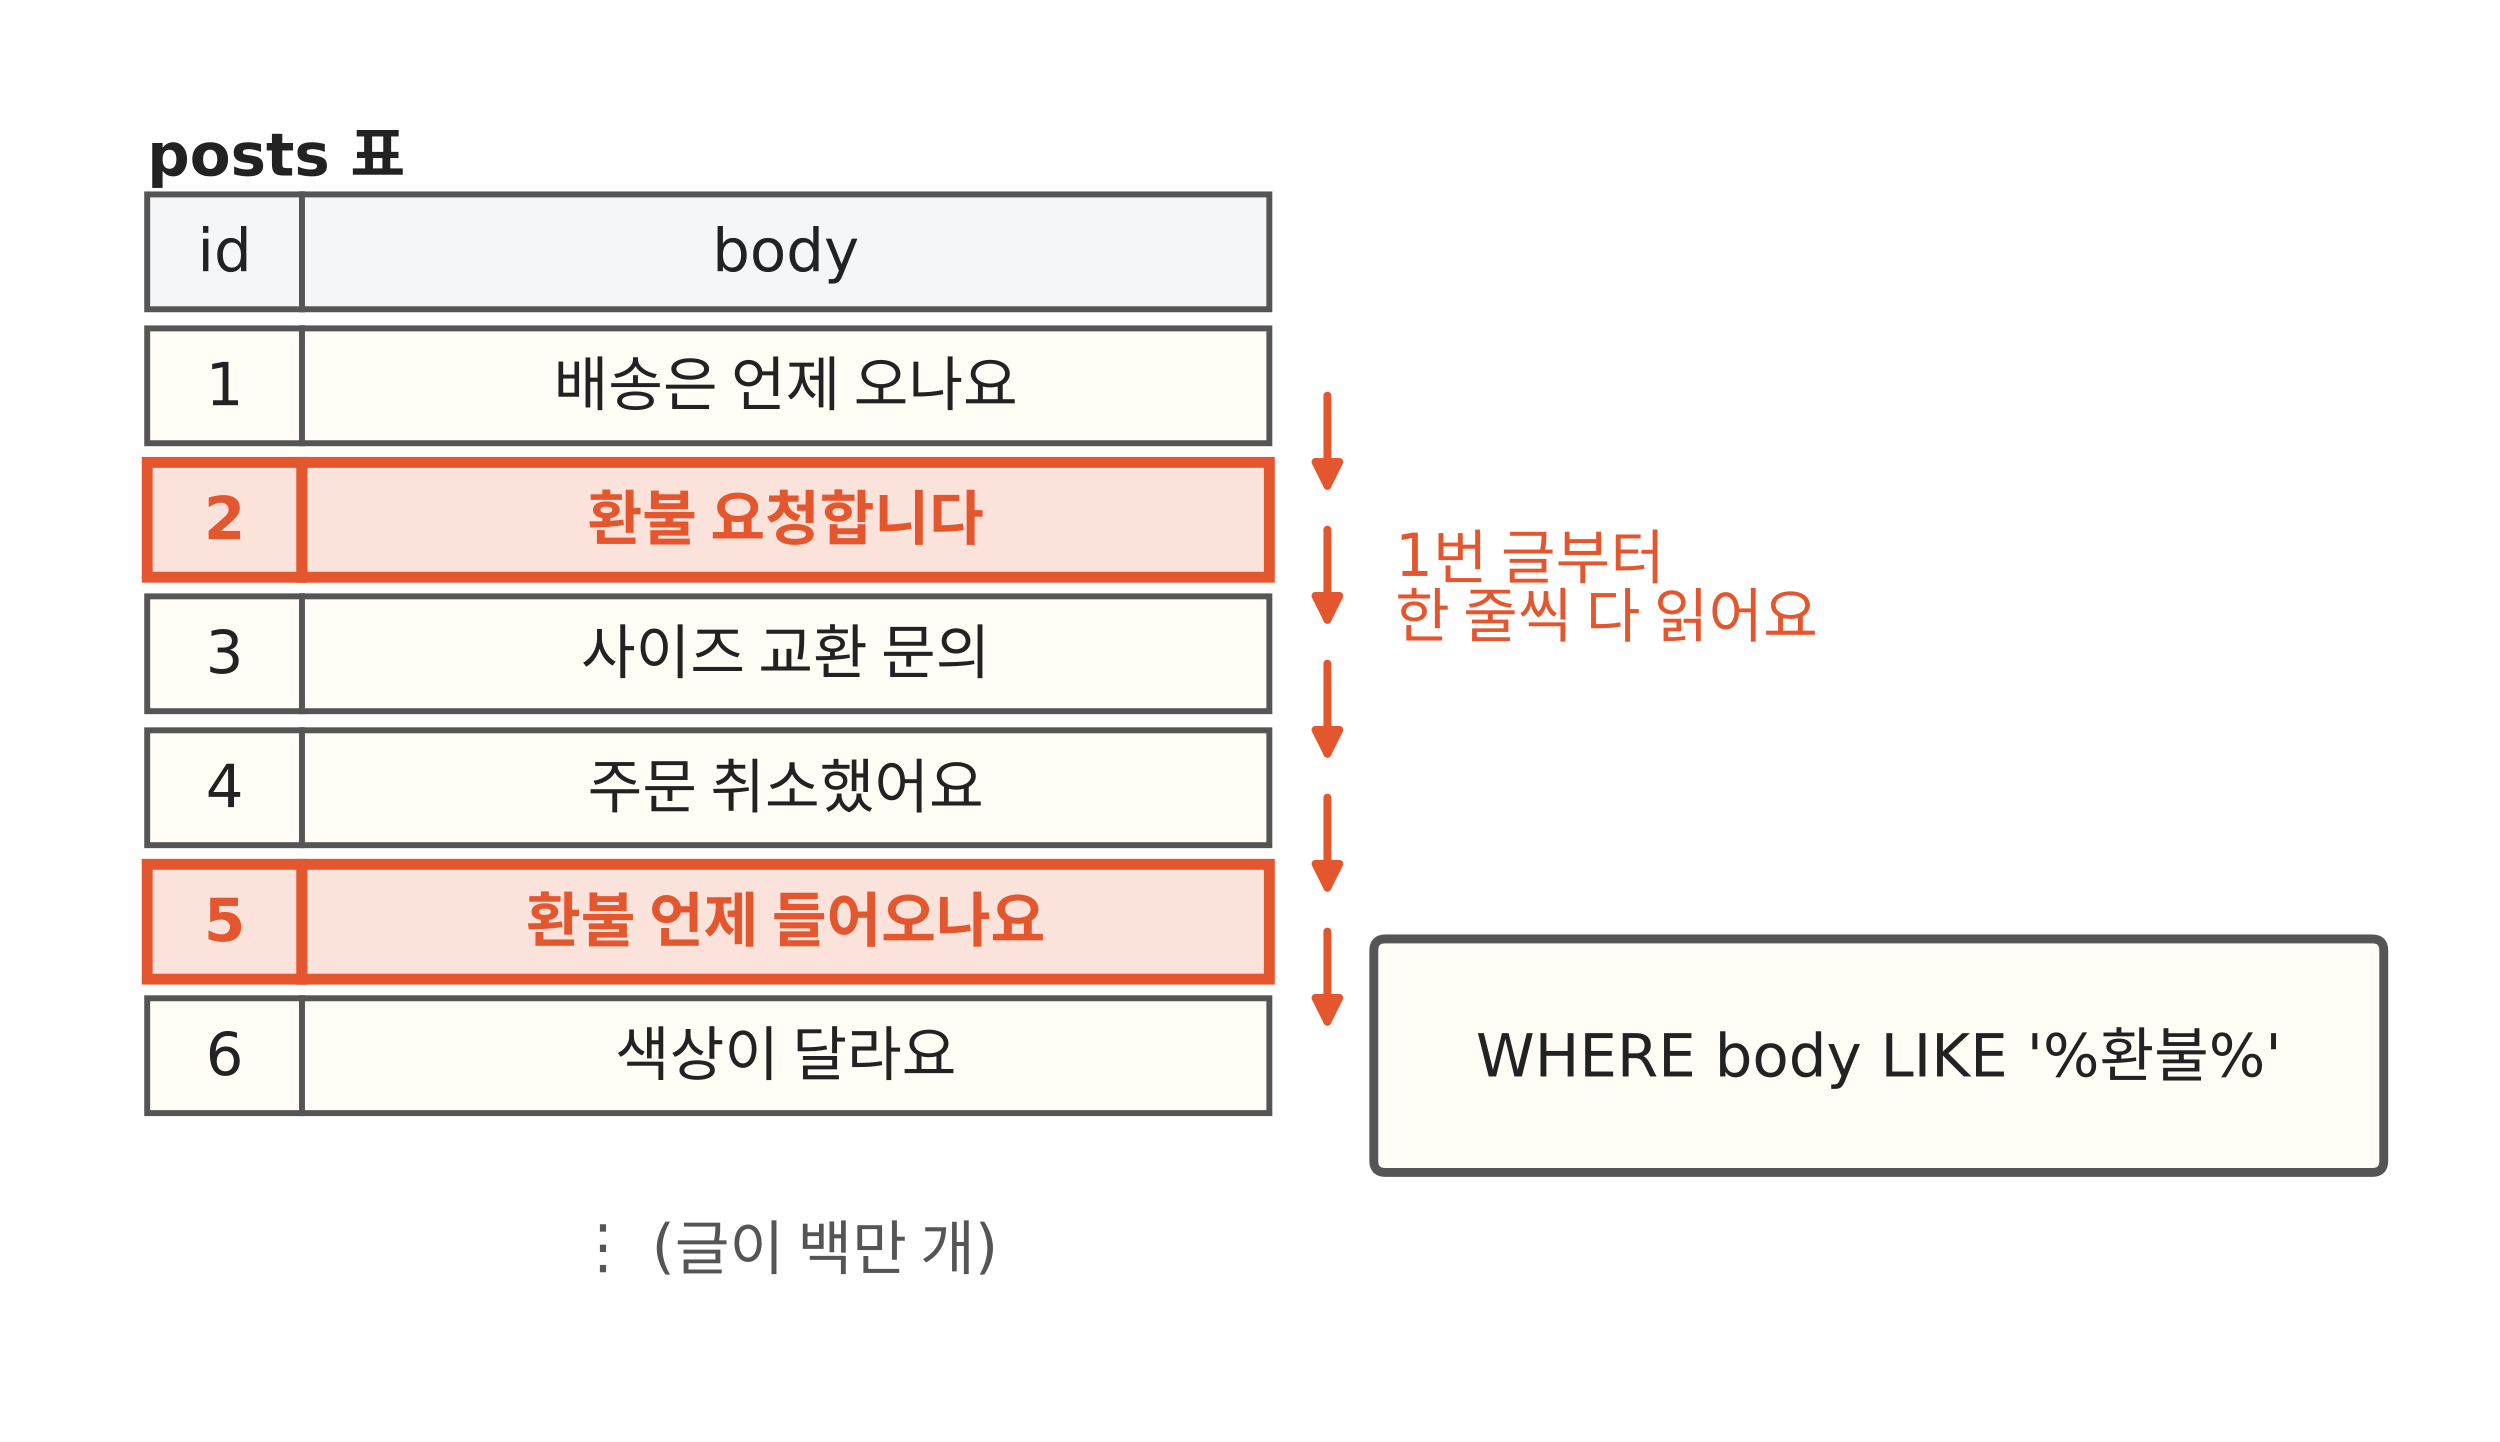
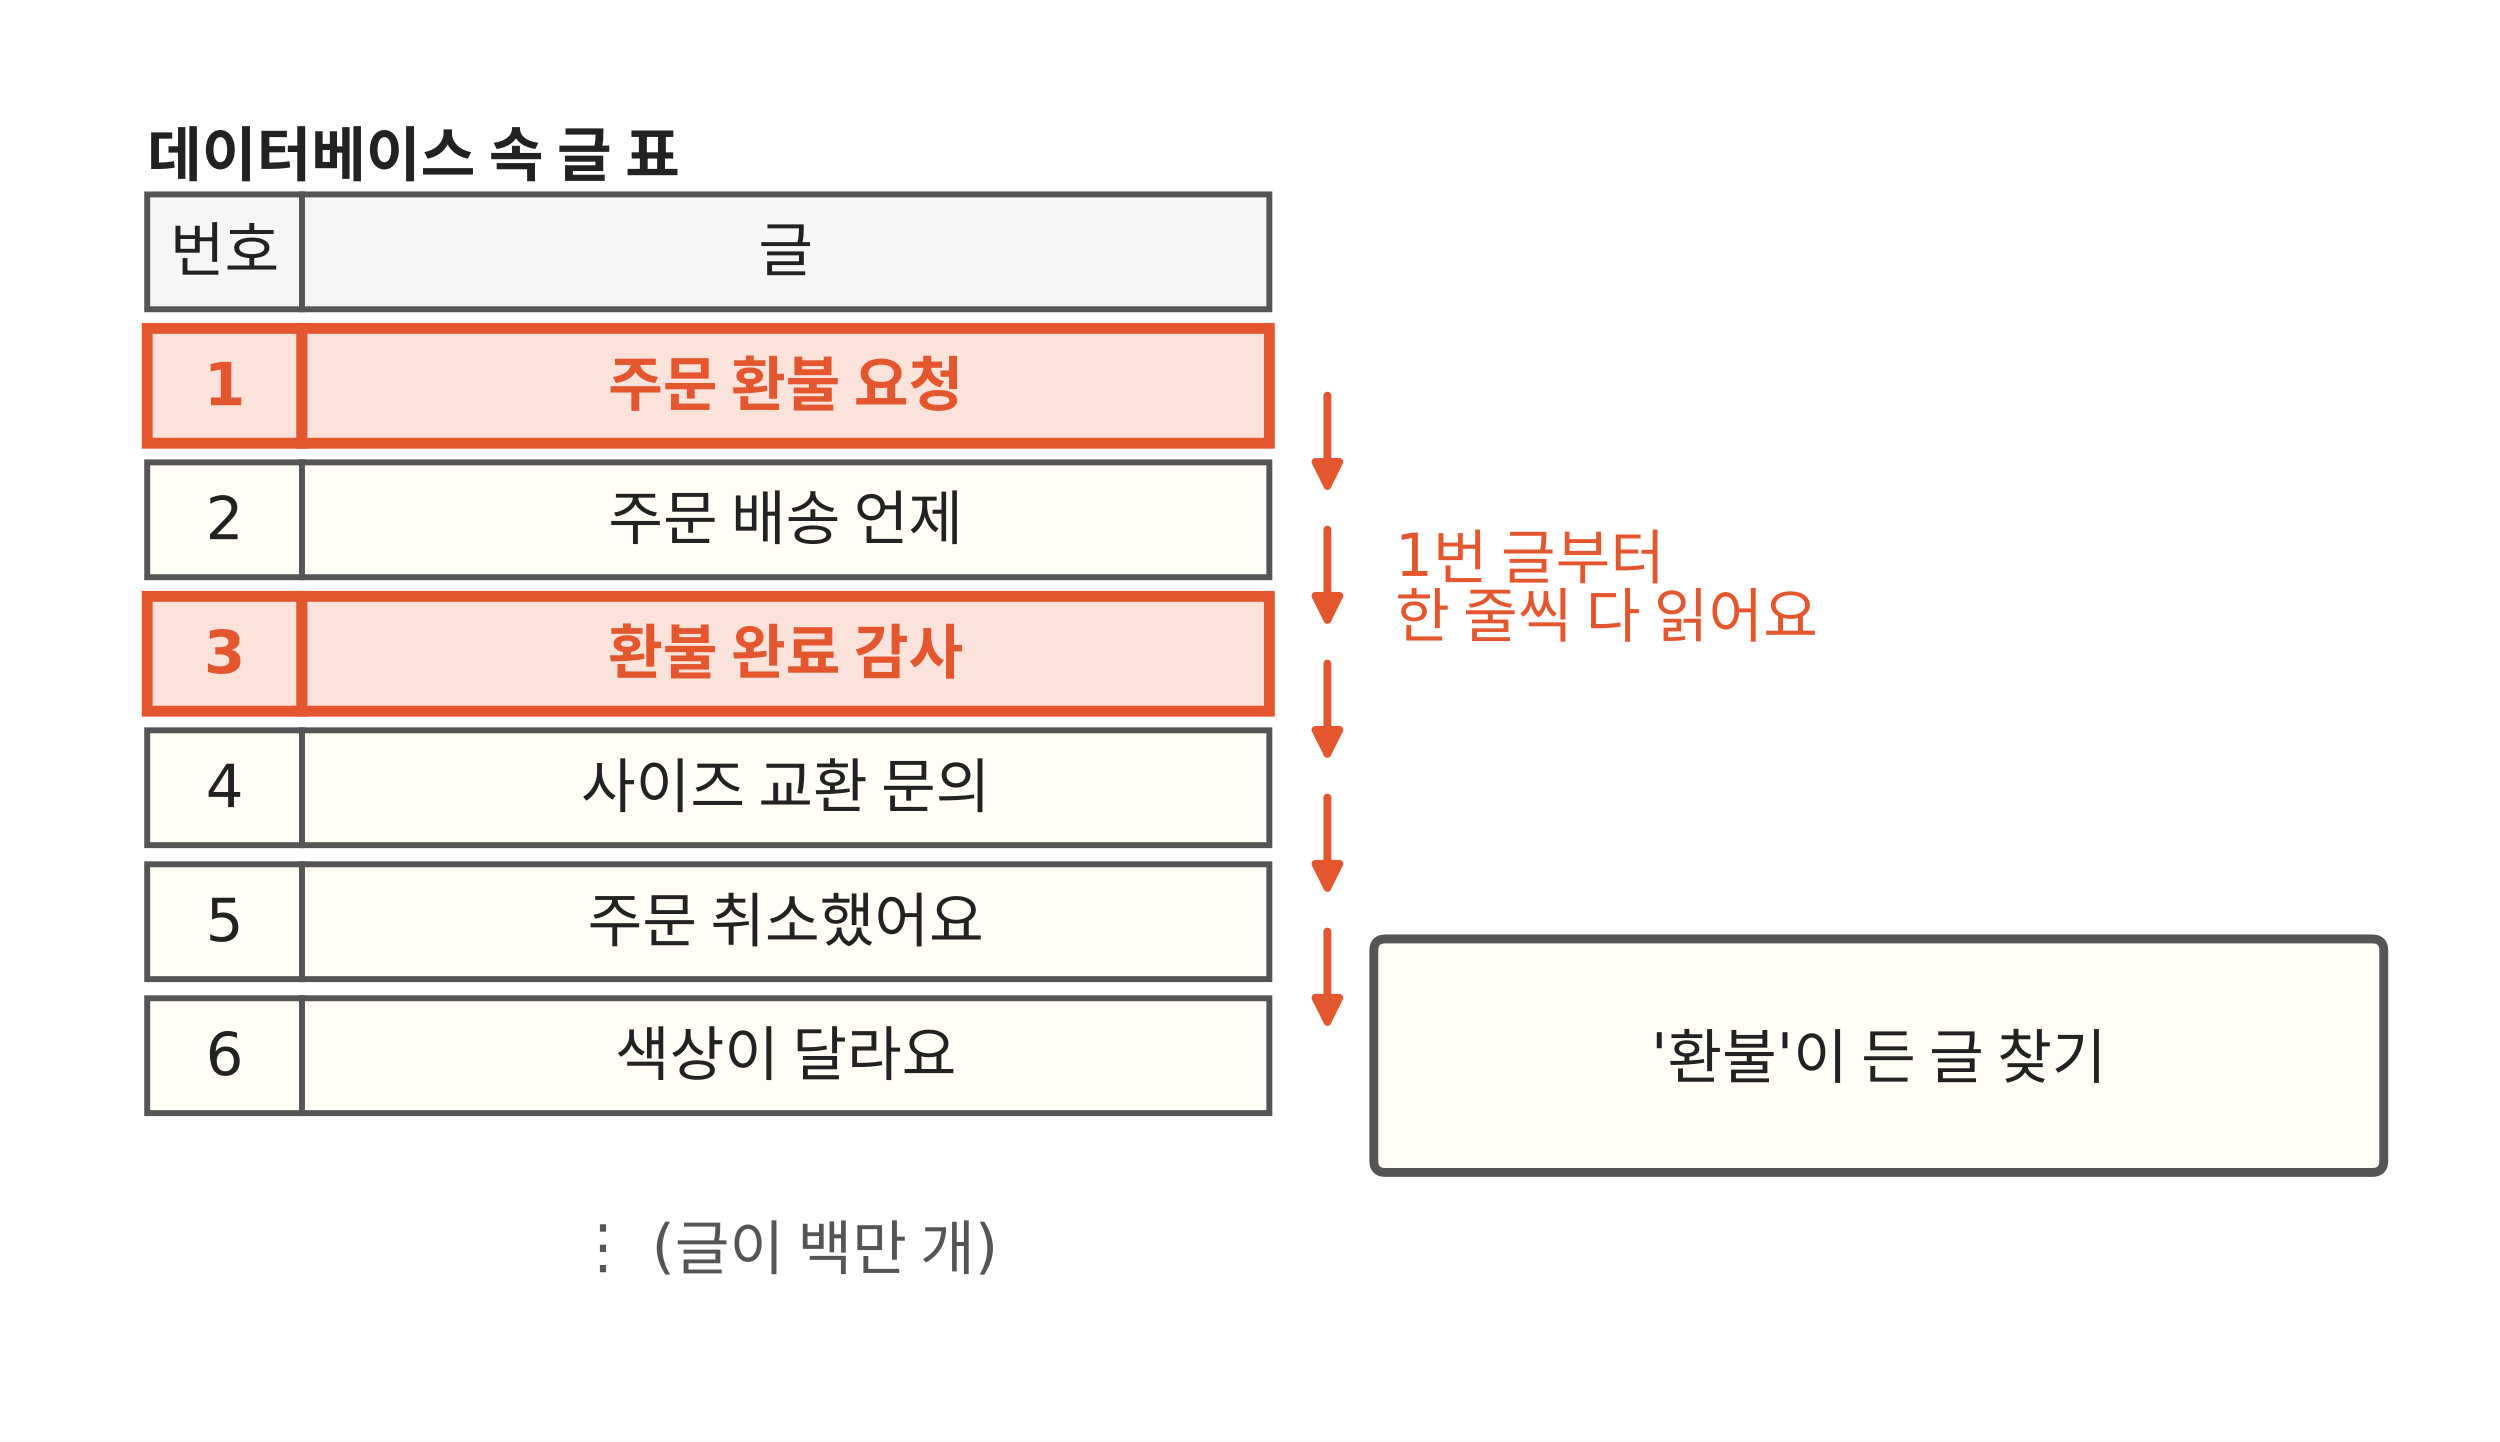
<svg xmlns="http://www.w3.org/2000/svg" width="504.72pt" height="291.024pt" viewBox="0 0 504.72 291.024" version="1.1">
  <defs>
    <style type="text/css">*{stroke-linejoin: round; stroke-linecap: butt}</style>
  </defs>
  <g id="figure_1">
    <g id="patch_1">
      <path d="M 0 291.024  L 504.72 291.024  L 504.72 0  L 0 0  z " style="fill: #ffffff" />
    </g>
    <g id="axes_1">
      <g id="patch_2">
-         <path d="M 29.718 62.436  L 60.966 62.436  L 60.966 39.252  L 29.718 39.252  z " clip-path="url(#p5b6cb40218)" style="fill: #f4f6f8; stroke: #555555; stroke-width: 1.2; stroke-linejoin: miter" />
+         <path d="M 29.718 62.436  L 60.966 62.436  L 60.966 39.252  L 29.718 39.252  z " clip-path="url(#p5c32fbcb2c)" style="fill: #f4f6f8; stroke: #555555; stroke-width: 1.2; stroke-linejoin: miter" />
      </g>
      <g id="patch_3">
-         <path d="M 60.966 62.436  L 256.266 62.436  L 256.266 39.252  L 60.966 39.252  z " clip-path="url(#p5b6cb40218)" style="fill: #f4f6f8; stroke: #555555; stroke-width: 1.2; stroke-linejoin: miter" />
+         <path d="M 60.966 62.436  L 256.266 62.436  L 256.266 39.252  L 60.966 39.252  z " clip-path="url(#p5c32fbcb2c)" style="fill: #f4f6f8; stroke: #555555; stroke-width: 1.2; stroke-linejoin: miter" />
      </g>
      <g id="patch_4">
-         <path d="M 29.718 89.484  L 60.966 89.484  L 60.966 66.3  L 29.718 66.3  z " clip-path="url(#p5b6cb40218)" style="fill: #fffdf5; stroke: #555555; stroke-width: 1.2; stroke-linejoin: miter" />
+         <path d="M 29.718 89.484  L 60.966 89.484  L 60.966 66.3  L 29.718 66.3  z " clip-path="url(#p5c32fbcb2c)" style="fill: #fbe3dc; stroke: #e4572e; stroke-width: 2.2; stroke-linejoin: miter" />
      </g>
      <g id="patch_5">
-         <path d="M 60.966 89.484  L 256.266 89.484  L 256.266 66.3  L 60.966 66.3  z " clip-path="url(#p5b6cb40218)" style="fill: #fffdf5; stroke: #555555; stroke-width: 1.2; stroke-linejoin: miter" />
+         <path d="M 60.966 89.484  L 256.266 89.484  L 256.266 66.3  L 60.966 66.3  z " clip-path="url(#p5c32fbcb2c)" style="fill: #fbe3dc; stroke: #e4572e; stroke-width: 2.2; stroke-linejoin: miter" />
      </g>
      <g id="patch_6">
-         <path d="M 29.718 116.532  L 60.966 116.532  L 60.966 93.348  L 29.718 93.348  z " clip-path="url(#p5b6cb40218)" style="fill: #fbe3dc; stroke: #e4572e; stroke-width: 2.2; stroke-linejoin: miter" />
+         <path d="M 29.718 116.532  L 60.966 116.532  L 60.966 93.348  L 29.718 93.348  z " clip-path="url(#p5c32fbcb2c)" style="fill: #fffdf5; stroke: #555555; stroke-width: 1.2; stroke-linejoin: miter" />
      </g>
      <g id="patch_7">
-         <path d="M 60.966 116.532  L 256.266 116.532  L 256.266 93.348  L 60.966 93.348  z " clip-path="url(#p5b6cb40218)" style="fill: #fbe3dc; stroke: #e4572e; stroke-width: 2.2; stroke-linejoin: miter" />
+         <path d="M 60.966 116.532  L 256.266 116.532  L 256.266 93.348  L 60.966 93.348  z " clip-path="url(#p5c32fbcb2c)" style="fill: #fffdf5; stroke: #555555; stroke-width: 1.2; stroke-linejoin: miter" />
      </g>
      <g id="patch_8">
-         <path d="M 29.718 143.58  L 60.966 143.58  L 60.966 120.396  L 29.718 120.396  z " clip-path="url(#p5b6cb40218)" style="fill: #fffdf5; stroke: #555555; stroke-width: 1.2; stroke-linejoin: miter" />
+         <path d="M 29.718 143.58  L 60.966 143.58  L 60.966 120.396  L 29.718 120.396  z " clip-path="url(#p5c32fbcb2c)" style="fill: #fbe3dc; stroke: #e4572e; stroke-width: 2.2; stroke-linejoin: miter" />
      </g>
      <g id="patch_9">
-         <path d="M 60.966 143.58  L 256.266 143.58  L 256.266 120.396  L 60.966 120.396  z " clip-path="url(#p5b6cb40218)" style="fill: #fffdf5; stroke: #555555; stroke-width: 1.2; stroke-linejoin: miter" />
+         <path d="M 60.966 143.58  L 256.266 143.58  L 256.266 120.396  L 60.966 120.396  z " clip-path="url(#p5c32fbcb2c)" style="fill: #fbe3dc; stroke: #e4572e; stroke-width: 2.2; stroke-linejoin: miter" />
      </g>
      <g id="patch_10">
-         <path d="M 29.718 170.628  L 60.966 170.628  L 60.966 147.444  L 29.718 147.444  z " clip-path="url(#p5b6cb40218)" style="fill: #fffdf5; stroke: #555555; stroke-width: 1.2; stroke-linejoin: miter" />
+         <path d="M 29.718 170.628  L 60.966 170.628  L 60.966 147.444  L 29.718 147.444  z " clip-path="url(#p5c32fbcb2c)" style="fill: #fffdf5; stroke: #555555; stroke-width: 1.2; stroke-linejoin: miter" />
      </g>
      <g id="patch_11">
-         <path d="M 60.966 170.628  L 256.266 170.628  L 256.266 147.444  L 60.966 147.444  z " clip-path="url(#p5b6cb40218)" style="fill: #fffdf5; stroke: #555555; stroke-width: 1.2; stroke-linejoin: miter" />
+         <path d="M 60.966 170.628  L 256.266 170.628  L 256.266 147.444  L 60.966 147.444  z " clip-path="url(#p5c32fbcb2c)" style="fill: #fffdf5; stroke: #555555; stroke-width: 1.2; stroke-linejoin: miter" />
      </g>
      <g id="patch_12">
-         <path d="M 29.718 197.676  L 60.966 197.676  L 60.966 174.492  L 29.718 174.492  z " clip-path="url(#p5b6cb40218)" style="fill: #fbe3dc; stroke: #e4572e; stroke-width: 2.2; stroke-linejoin: miter" />
+         <path d="M 29.718 197.676  L 60.966 197.676  L 60.966 174.492  L 29.718 174.492  z " clip-path="url(#p5c32fbcb2c)" style="fill: #fffdf5; stroke: #555555; stroke-width: 1.2; stroke-linejoin: miter" />
      </g>
      <g id="patch_13">
-         <path d="M 60.966 197.676  L 256.266 197.676  L 256.266 174.492  L 60.966 174.492  z " clip-path="url(#p5b6cb40218)" style="fill: #fbe3dc; stroke: #e4572e; stroke-width: 2.2; stroke-linejoin: miter" />
+         <path d="M 60.966 197.676  L 256.266 197.676  L 256.266 174.492  L 60.966 174.492  z " clip-path="url(#p5c32fbcb2c)" style="fill: #fffdf5; stroke: #555555; stroke-width: 1.2; stroke-linejoin: miter" />
      </g>
      <g id="patch_14">
-         <path d="M 29.718 224.724  L 60.966 224.724  L 60.966 201.54  L 29.718 201.54  z " clip-path="url(#p5b6cb40218)" style="fill: #fffdf5; stroke: #555555; stroke-width: 1.2; stroke-linejoin: miter" />
+         <path d="M 29.718 224.724  L 60.966 224.724  L 60.966 201.54  L 29.718 201.54  z " clip-path="url(#p5c32fbcb2c)" style="fill: #fffdf5; stroke: #555555; stroke-width: 1.2; stroke-linejoin: miter" />
      </g>
      <g id="patch_15">
-         <path d="M 60.966 224.724  L 256.266 224.724  L 256.266 201.54  L 60.966 201.54  z " clip-path="url(#p5b6cb40218)" style="fill: #fffdf5; stroke: #555555; stroke-width: 1.2; stroke-linejoin: miter" />
+         <path d="M 60.966 224.724  L 256.266 224.724  L 256.266 201.54  L 60.966 201.54  z " clip-path="url(#p5c32fbcb2c)" style="fill: #fffdf5; stroke: #555555; stroke-width: 1.2; stroke-linejoin: miter" />
      </g>
      <g id="patch_16">
-         <path d="M 267.984 79.889  Q 267.984 89.868 267.984 98.058  " clip-path="url(#p5b6cb40218)" style="fill: none; stroke: #e4572e; stroke-width: 1.6; stroke-linecap: round" />
-         <path d="M 270.384 93.258  L 267.984 98.058  L 265.584 93.258  z " clip-path="url(#p5b6cb40218)" style="fill: #e4572e; stroke: #e4572e; stroke-width: 1.6; stroke-linecap: round" />
+         <path d="M 267.984 79.889  Q 267.984 89.868 267.984 98.058  " clip-path="url(#p5c32fbcb2c)" style="fill: none; stroke: #e4572e; stroke-width: 1.6; stroke-linecap: round" />
+         <path d="M 270.384 93.258  L 267.984 98.058  L 265.584 93.258  z " clip-path="url(#p5c32fbcb2c)" style="fill: #e4572e; stroke: #e4572e; stroke-width: 1.6; stroke-linecap: round" />
      </g>
      <g id="patch_17">
-         <path d="M 267.984 106.937  Q 267.984 116.916 267.984 125.106  " clip-path="url(#p5b6cb40218)" style="fill: none; stroke: #e4572e; stroke-width: 1.6; stroke-linecap: round" />
-         <path d="M 270.384 120.306  L 267.984 125.106  L 265.584 120.306  z " clip-path="url(#p5b6cb40218)" style="fill: #e4572e; stroke: #e4572e; stroke-width: 1.6; stroke-linecap: round" />
+         <path d="M 267.984 106.937  Q 267.984 116.916 267.984 125.106  " clip-path="url(#p5c32fbcb2c)" style="fill: none; stroke: #e4572e; stroke-width: 1.6; stroke-linecap: round" />
+         <path d="M 270.384 120.306  L 267.984 125.106  L 265.584 120.306  z " clip-path="url(#p5c32fbcb2c)" style="fill: #e4572e; stroke: #e4572e; stroke-width: 1.6; stroke-linecap: round" />
      </g>
      <g id="patch_18">
-         <path d="M 267.984 133.985  Q 267.984 143.964 267.984 152.154  " clip-path="url(#p5b6cb40218)" style="fill: none; stroke: #e4572e; stroke-width: 1.6; stroke-linecap: round" />
-         <path d="M 270.384 147.354  L 267.984 152.154  L 265.584 147.354  z " clip-path="url(#p5b6cb40218)" style="fill: #e4572e; stroke: #e4572e; stroke-width: 1.6; stroke-linecap: round" />
+         <path d="M 267.984 133.985  Q 267.984 143.964 267.984 152.154  " clip-path="url(#p5c32fbcb2c)" style="fill: none; stroke: #e4572e; stroke-width: 1.6; stroke-linecap: round" />
+         <path d="M 270.384 147.354  L 267.984 152.154  L 265.584 147.354  z " clip-path="url(#p5c32fbcb2c)" style="fill: #e4572e; stroke: #e4572e; stroke-width: 1.6; stroke-linecap: round" />
      </g>
      <g id="patch_19">
-         <path d="M 267.984 161.033  Q 267.984 171.012 267.984 179.202  " clip-path="url(#p5b6cb40218)" style="fill: none; stroke: #e4572e; stroke-width: 1.6; stroke-linecap: round" />
-         <path d="M 270.384 174.402  L 267.984 179.202  L 265.584 174.402  z " clip-path="url(#p5b6cb40218)" style="fill: #e4572e; stroke: #e4572e; stroke-width: 1.6; stroke-linecap: round" />
+         <path d="M 267.984 161.033  Q 267.984 171.012 267.984 179.202  " clip-path="url(#p5c32fbcb2c)" style="fill: none; stroke: #e4572e; stroke-width: 1.6; stroke-linecap: round" />
+         <path d="M 270.384 174.402  L 267.984 179.202  L 265.584 174.402  z " clip-path="url(#p5c32fbcb2c)" style="fill: #e4572e; stroke: #e4572e; stroke-width: 1.6; stroke-linecap: round" />
      </g>
      <g id="patch_20">
-         <path d="M 267.984 188.081  Q 267.984 198.06 267.984 206.25  " clip-path="url(#p5b6cb40218)" style="fill: none; stroke: #e4572e; stroke-width: 1.6; stroke-linecap: round" />
-         <path d="M 270.384 201.45  L 267.984 206.25  L 265.584 201.45  z " clip-path="url(#p5b6cb40218)" style="fill: #e4572e; stroke: #e4572e; stroke-width: 1.6; stroke-linecap: round" />
+         <path d="M 267.984 188.081  Q 267.984 198.06 267.984 206.25  " clip-path="url(#p5c32fbcb2c)" style="fill: none; stroke: #e4572e; stroke-width: 1.6; stroke-linecap: round" />
+         <path d="M 270.384 201.45  L 267.984 206.25  L 265.584 201.45  z " clip-path="url(#p5c32fbcb2c)" style="fill: #e4572e; stroke: #e4572e; stroke-width: 1.6; stroke-linecap: round" />
      </g>
      <g id="patch_21">
-         <path d="M 279.702 236.702  L 478.908 236.702  Q 481.252 236.702 481.252 234.384  L 481.252 191.88  Q 481.252 189.562 478.908 189.562  L 279.702 189.562  Q 277.358 189.562 277.358 191.88  L 277.358 234.384  Q 277.358 236.702 279.702 236.702  z " clip-path="url(#p5b6cb40218)" style="fill: #fffdf5; stroke: #555555; stroke-width: 1.8; stroke-linejoin: miter" />
+         <path d="M 279.702 236.702  L 478.908 236.702  Q 481.252 236.702 481.252 234.384  L 481.252 191.88  Q 481.252 189.562 478.908 189.562  L 279.702 189.562  Q 277.358 189.562 277.358 191.88  L 277.358 234.384  Q 277.358 236.702 279.702 236.702  z " clip-path="url(#p5c32fbcb2c)" style="fill: #fffdf5; stroke: #555555; stroke-width: 1.8; stroke-linejoin: miter" />
      </g>
      <g id="text_1">
-         <text style="fill: #222222; font: 700 12px 'Apple SD Gothic Neo', 'Noto Sans KR', 'Malgun Gothic', 'DejaVu Sans', 'Bitstream Vera Sans', 'Computer Modern Sans Serif', 'Lucida Grande', 'Verdana', 'Geneva', 'Lucid', 'Arial', 'Helvetica', 'Avant Garde', sans-serif; text-anchor: start" x="29.718" y="35.436" transform="rotate(-0 29.718 35.43619)">posts 표</text>
+         <text style="fill: #222222; font: 700 12px 'Apple SD Gothic Neo', 'Noto Sans KR', 'Malgun Gothic', 'DejaVu Sans', 'Bitstream Vera Sans', 'Computer Modern Sans Serif', 'Lucida Grande', 'Verdana', 'Geneva', 'Lucid', 'Arial', 'Helvetica', 'Avant Garde', sans-serif; text-anchor: start" x="29.718" y="35.533" transform="rotate(-0 29.718 35.53275)">데이터베이스 속 글 표</text>
      </g>
      <g id="text_2">
-         <text style="fill: #222222; font: 12px 'Apple SD Gothic Neo', 'Noto Sans KR', 'Malgun Gothic', 'DejaVu Sans', 'Bitstream Vera Sans', 'Computer Modern Sans Serif', 'Lucida Grande', 'Verdana', 'Geneva', 'Lucid', 'Arial', 'Helvetica', 'Avant Garde', sans-serif; text-anchor: middle" x="45.342" y="54.756" transform="rotate(-0 45.342 54.75619)">id</text>
+         <text style="fill: #222222; font: 12px 'Apple SD Gothic Neo', 'Noto Sans KR', 'Malgun Gothic', 'DejaVu Sans', 'Bitstream Vera Sans', 'Computer Modern Sans Serif', 'Lucida Grande', 'Verdana', 'Geneva', 'Lucid', 'Arial', 'Helvetica', 'Avant Garde', sans-serif; text-anchor: middle" x="45.342" y="54.756" transform="rotate(-0 45.342 54.75619)">번호</text>
      </g>
      <g id="text_3">
-         <text style="fill: #222222; font: 12px 'Apple SD Gothic Neo', 'Noto Sans KR', 'Malgun Gothic', 'DejaVu Sans', 'Bitstream Vera Sans', 'Computer Modern Sans Serif', 'Lucida Grande', 'Verdana', 'Geneva', 'Lucid', 'Arial', 'Helvetica', 'Avant Garde', sans-serif; text-anchor: middle" x="158.616" y="54.75" transform="rotate(-0 158.616 54.74963)">body</text>
+         <text style="fill: #222222; font: 12px 'Apple SD Gothic Neo', 'Noto Sans KR', 'Malgun Gothic', 'DejaVu Sans', 'Bitstream Vera Sans', 'Computer Modern Sans Serif', 'Lucida Grande', 'Verdana', 'Geneva', 'Lucid', 'Arial', 'Helvetica', 'Avant Garde', sans-serif; text-anchor: middle" x="158.616" y="54.756" transform="rotate(-0 158.616 54.75619)">글</text>
      </g>
      <g id="text_4">
-         <text style="fill: #222222; font: 12px 'Apple SD Gothic Neo', 'Noto Sans KR', 'Malgun Gothic', 'DejaVu Sans', 'Bitstream Vera Sans', 'Computer Modern Sans Serif', 'Lucida Grande', 'Verdana', 'Geneva', 'Lucid', 'Arial', 'Helvetica', 'Avant Garde', sans-serif; text-anchor: middle" x="45.342" y="81.804" transform="rotate(-0 45.342 81.80419)">1</text>
+         <text style="fill: #e4572e; font: 700 12px 'Apple SD Gothic Neo', 'Noto Sans KR', 'Malgun Gothic', 'DejaVu Sans', 'Bitstream Vera Sans', 'Computer Modern Sans Serif', 'Lucida Grande', 'Verdana', 'Geneva', 'Lucid', 'Arial', 'Helvetica', 'Avant Garde', sans-serif; text-anchor: middle" x="45.342" y="81.804" transform="rotate(-0 45.342 81.80419)">1</text>
      </g>
      <g id="text_5">
-         <text style="fill: #222222; font: 12px 'Apple SD Gothic Neo', 'Noto Sans KR', 'Malgun Gothic', 'DejaVu Sans', 'Bitstream Vera Sans', 'Computer Modern Sans Serif', 'Lucida Grande', 'Verdana', 'Geneva', 'Lucid', 'Arial', 'Helvetica', 'Avant Garde', sans-serif; text-anchor: middle" x="158.616" y="81.877" transform="rotate(-0 158.616 81.87731)">배송은 언제 오나요</text>
+         <text style="fill: #e4572e; font: 700 12px 'Apple SD Gothic Neo', 'Noto Sans KR', 'Malgun Gothic', 'DejaVu Sans', 'Bitstream Vera Sans', 'Computer Modern Sans Serif', 'Lucida Grande', 'Verdana', 'Geneva', 'Lucid', 'Arial', 'Helvetica', 'Avant Garde', sans-serif; text-anchor: middle" x="158.616" y="81.889" transform="rotate(-0 158.616 81.88856)">주문 환불 요청</text>
      </g>
      <g id="text_6">
-         <text style="fill: #e4572e; font: 700 12px 'Apple SD Gothic Neo', 'Noto Sans KR', 'Malgun Gothic', 'DejaVu Sans', 'Bitstream Vera Sans', 'Computer Modern Sans Serif', 'Lucida Grande', 'Verdana', 'Geneva', 'Lucid', 'Arial', 'Helvetica', 'Avant Garde', sans-serif; text-anchor: middle" x="45.342" y="108.852" transform="rotate(-0 45.342 108.8522)">2</text>
+         <text style="fill: #222222; font: 12px 'Apple SD Gothic Neo', 'Noto Sans KR', 'Malgun Gothic', 'DejaVu Sans', 'Bitstream Vera Sans', 'Computer Modern Sans Serif', 'Lucida Grande', 'Verdana', 'Geneva', 'Lucid', 'Arial', 'Helvetica', 'Avant Garde', sans-serif; text-anchor: middle" x="45.342" y="108.852" transform="rotate(-0 45.342 108.8522)">2</text>
      </g>
      <g id="text_7">
-         <text style="fill: #e4572e; font: 700 12px 'Apple SD Gothic Neo', 'Noto Sans KR', 'Malgun Gothic', 'DejaVu Sans', 'Bitstream Vera Sans', 'Computer Modern Sans Serif', 'Lucida Grande', 'Verdana', 'Geneva', 'Lucid', 'Arial', 'Helvetica', 'Avant Garde', sans-serif; text-anchor: middle" x="158.616" y="108.937" transform="rotate(-0 158.616 108.9366)">환불 요청합니다</text>
+         <text style="fill: #222222; font: 12px 'Apple SD Gothic Neo', 'Noto Sans KR', 'Malgun Gothic', 'DejaVu Sans', 'Bitstream Vera Sans', 'Computer Modern Sans Serif', 'Lucida Grande', 'Verdana', 'Geneva', 'Lucid', 'Arial', 'Helvetica', 'Avant Garde', sans-serif; text-anchor: middle" x="158.616" y="108.925" transform="rotate(-0 158.616 108.9253)">주문 배송 언제</text>
      </g>
      <g id="text_8">
-         <text style="fill: #222222; font: 12px 'Apple SD Gothic Neo', 'Noto Sans KR', 'Malgun Gothic', 'DejaVu Sans', 'Bitstream Vera Sans', 'Computer Modern Sans Serif', 'Lucida Grande', 'Verdana', 'Geneva', 'Lucid', 'Arial', 'Helvetica', 'Avant Garde', sans-serif; text-anchor: middle" x="45.342" y="135.9" transform="rotate(-0 45.342 135.9002)">3</text>
+         <text style="fill: #e4572e; font: 700 12px 'Apple SD Gothic Neo', 'Noto Sans KR', 'Malgun Gothic', 'DejaVu Sans', 'Bitstream Vera Sans', 'Computer Modern Sans Serif', 'Lucida Grande', 'Verdana', 'Geneva', 'Lucid', 'Arial', 'Helvetica', 'Avant Garde', sans-serif; text-anchor: middle" x="45.342" y="135.9" transform="rotate(-0 45.342 135.9002)">3</text>
      </g>
      <g id="text_9">
-         <text style="fill: #222222; font: 12px 'Apple SD Gothic Neo', 'Noto Sans KR', 'Malgun Gothic', 'DejaVu Sans', 'Bitstream Vera Sans', 'Computer Modern Sans Serif', 'Lucida Grande', 'Verdana', 'Geneva', 'Lucid', 'Arial', 'Helvetica', 'Avant Garde', sans-serif; text-anchor: middle" x="158.616" y="135.972" transform="rotate(-0 158.616 135.9724)">사이즈 교환 문의</text>
+         <text style="fill: #e4572e; font: 700 12px 'Apple SD Gothic Neo', 'Noto Sans KR', 'Malgun Gothic', 'DejaVu Sans', 'Bitstream Vera Sans', 'Computer Modern Sans Serif', 'Lucida Grande', 'Verdana', 'Geneva', 'Lucid', 'Arial', 'Helvetica', 'Avant Garde', sans-serif; text-anchor: middle" x="158.616" y="135.972" transform="rotate(-0 158.616 135.9724)">환불 완료 감사</text>
      </g>
      <g id="text_10">
        <text style="fill: #222222; font: 12px 'Apple SD Gothic Neo', 'Noto Sans KR', 'Malgun Gothic', 'DejaVu Sans', 'Bitstream Vera Sans', 'Computer Modern Sans Serif', 'Lucida Grande', 'Verdana', 'Geneva', 'Lucid', 'Arial', 'Helvetica', 'Avant Garde', sans-serif; text-anchor: middle" x="45.342" y="162.948" transform="rotate(-0 45.342 162.9482)">4</text>
      </g>
      <g id="text_11">
-         <text style="fill: #222222; font: 12px 'Apple SD Gothic Neo', 'Noto Sans KR', 'Malgun Gothic', 'DejaVu Sans', 'Bitstream Vera Sans', 'Computer Modern Sans Serif', 'Lucida Grande', 'Verdana', 'Geneva', 'Lucid', 'Arial', 'Helvetica', 'Avant Garde', sans-serif; text-anchor: middle" x="158.616" y="163.087" transform="rotate(-0 158.616 163.0869)">주문 취소했어요</text>
+         <text style="fill: #222222; font: 12px 'Apple SD Gothic Neo', 'Noto Sans KR', 'Malgun Gothic', 'DejaVu Sans', 'Bitstream Vera Sans', 'Computer Modern Sans Serif', 'Lucida Grande', 'Verdana', 'Geneva', 'Lucid', 'Arial', 'Helvetica', 'Avant Garde', sans-serif; text-anchor: middle" x="158.616" y="163.02" transform="rotate(-0 158.616 163.0204)">사이즈 교환 문의</text>
      </g>
      <g id="text_12">
-         <text style="fill: #e4572e; font: 700 12px 'Apple SD Gothic Neo', 'Noto Sans KR', 'Malgun Gothic', 'DejaVu Sans', 'Bitstream Vera Sans', 'Computer Modern Sans Serif', 'Lucida Grande', 'Verdana', 'Geneva', 'Lucid', 'Arial', 'Helvetica', 'Avant Garde', sans-serif; text-anchor: middle" x="45.342" y="189.996" transform="rotate(-0 45.342 189.9962)">5</text>
+         <text style="fill: #222222; font: 12px 'Apple SD Gothic Neo', 'Noto Sans KR', 'Malgun Gothic', 'DejaVu Sans', 'Bitstream Vera Sans', 'Computer Modern Sans Serif', 'Lucida Grande', 'Verdana', 'Geneva', 'Lucid', 'Arial', 'Helvetica', 'Avant Garde', sans-serif; text-anchor: middle" x="45.342" y="189.996" transform="rotate(-0 45.342 189.9962)">5</text>
      </g>
      <g id="text_13">
-         <text style="fill: #e4572e; font: 700 12px 'Apple SD Gothic Neo', 'Noto Sans KR', 'Malgun Gothic', 'DejaVu Sans', 'Bitstream Vera Sans', 'Computer Modern Sans Serif', 'Lucida Grande', 'Verdana', 'Geneva', 'Lucid', 'Arial', 'Helvetica', 'Avant Garde', sans-serif; text-anchor: middle" x="158.616" y="190.068" transform="rotate(-0 158.616 190.0684)">환불 언제 들어오나요</text>
+         <text style="fill: #222222; font: 12px 'Apple SD Gothic Neo', 'Noto Sans KR', 'Malgun Gothic', 'DejaVu Sans', 'Bitstream Vera Sans', 'Computer Modern Sans Serif', 'Lucida Grande', 'Verdana', 'Geneva', 'Lucid', 'Arial', 'Helvetica', 'Avant Garde', sans-serif; text-anchor: middle" x="158.616" y="190.135" transform="rotate(-0 158.616 190.1349)">주문 취소했어요</text>
      </g>
      <g id="text_14">
        <text style="fill: #222222; font: 12px 'Apple SD Gothic Neo', 'Noto Sans KR', 'Malgun Gothic', 'DejaVu Sans', 'Bitstream Vera Sans', 'Computer Modern Sans Serif', 'Lucida Grande', 'Verdana', 'Geneva', 'Lucid', 'Arial', 'Helvetica', 'Avant Garde', sans-serif; text-anchor: middle" x="45.342" y="217.044" transform="rotate(-0 45.342 217.0442)">6</text>
      </g>
      <g id="text_15">
        <text style="fill: #222222; font: 12px 'Apple SD Gothic Neo', 'Noto Sans KR', 'Malgun Gothic', 'DejaVu Sans', 'Bitstream Vera Sans', 'Computer Modern Sans Serif', 'Lucida Grande', 'Verdana', 'Geneva', 'Lucid', 'Arial', 'Helvetica', 'Avant Garde', sans-serif; text-anchor: middle" x="158.616" y="217.105" transform="rotate(-0 158.616 217.1051)">색상이 달라요</text>
      </g>
      <g id="text_16">
        <text style="fill: #555555; font: 12px 'Apple SD Gothic Neo', 'Noto Sans KR', 'Malgun Gothic', 'DejaVu Sans', 'Bitstream Vera Sans', 'Computer Modern Sans Serif', 'Lucida Grande', 'Verdana', 'Geneva', 'Lucid', 'Arial', 'Helvetica', 'Avant Garde', sans-serif; text-anchor: middle" x="158.616" y="255.745" transform="rotate(-0 158.616 255.7451)">⋮  (글이 백만 개)</text>
      </g>
      <g id="text_17">
        <text style="fill: #e4572e; font: 12px 'Apple SD Gothic Neo', 'Noto Sans KR', 'Malgun Gothic', 'DejaVu Sans', 'Bitstream Vera Sans', 'Computer Modern Sans Serif', 'Lucida Grande', 'Verdana', 'Geneva', 'Lucid', 'Arial', 'Helvetica', 'Avant Garde', sans-serif" transform="translate(281.655 116.2766)">1번 글부터</text>
        <text style="fill: #e4572e; font: 12px 'Apple SD Gothic Neo', 'Noto Sans KR', 'Malgun Gothic', 'DejaVu Sans', 'Bitstream Vera Sans', 'Computer Modern Sans Serif', 'Lucida Grande', 'Verdana', 'Geneva', 'Lucid', 'Arial', 'Helvetica', 'Avant Garde', sans-serif" transform="translate(281.655 128.6089)">한 줄씩 다 읽어요</text>
      </g>
      <g id="text_18">
-         <text style="fill: #222222; font: 12px 'Apple SD Gothic Neo', 'Noto Sans KR', 'Malgun Gothic', 'DejaVu Sans', 'Bitstream Vera Sans', 'Computer Modern Sans Serif', 'Lucida Grande', 'Verdana', 'Geneva', 'Lucid', 'Arial', 'Helvetica', 'Avant Garde', sans-serif; text-anchor: middle" x="379.305" y="217.325" transform="rotate(-0 379.305 217.3254)">WHERE body LIKE '%환불%'</text>
+         <text style="fill: #222222; font: 12px 'Apple SD Gothic Neo', 'Noto Sans KR', 'Malgun Gothic', 'DejaVu Sans', 'Bitstream Vera Sans', 'Computer Modern Sans Serif', 'Lucida Grande', 'Verdana', 'Geneva', 'Lucid', 'Arial', 'Helvetica', 'Avant Garde', sans-serif; text-anchor: middle" x="379.305" y="217.134" transform="rotate(-0 379.305 217.1342)">'환불'이 든 글 찾기</text>
      </g>
    </g>
  </g>
  <defs>
-     <clipPath id="p5b6cb40218">
+     <clipPath id="p5c32fbcb2c">
      <rect x="18" y="18" width="468.72" height="255.024" />
    </clipPath>
  </defs>
</svg>
